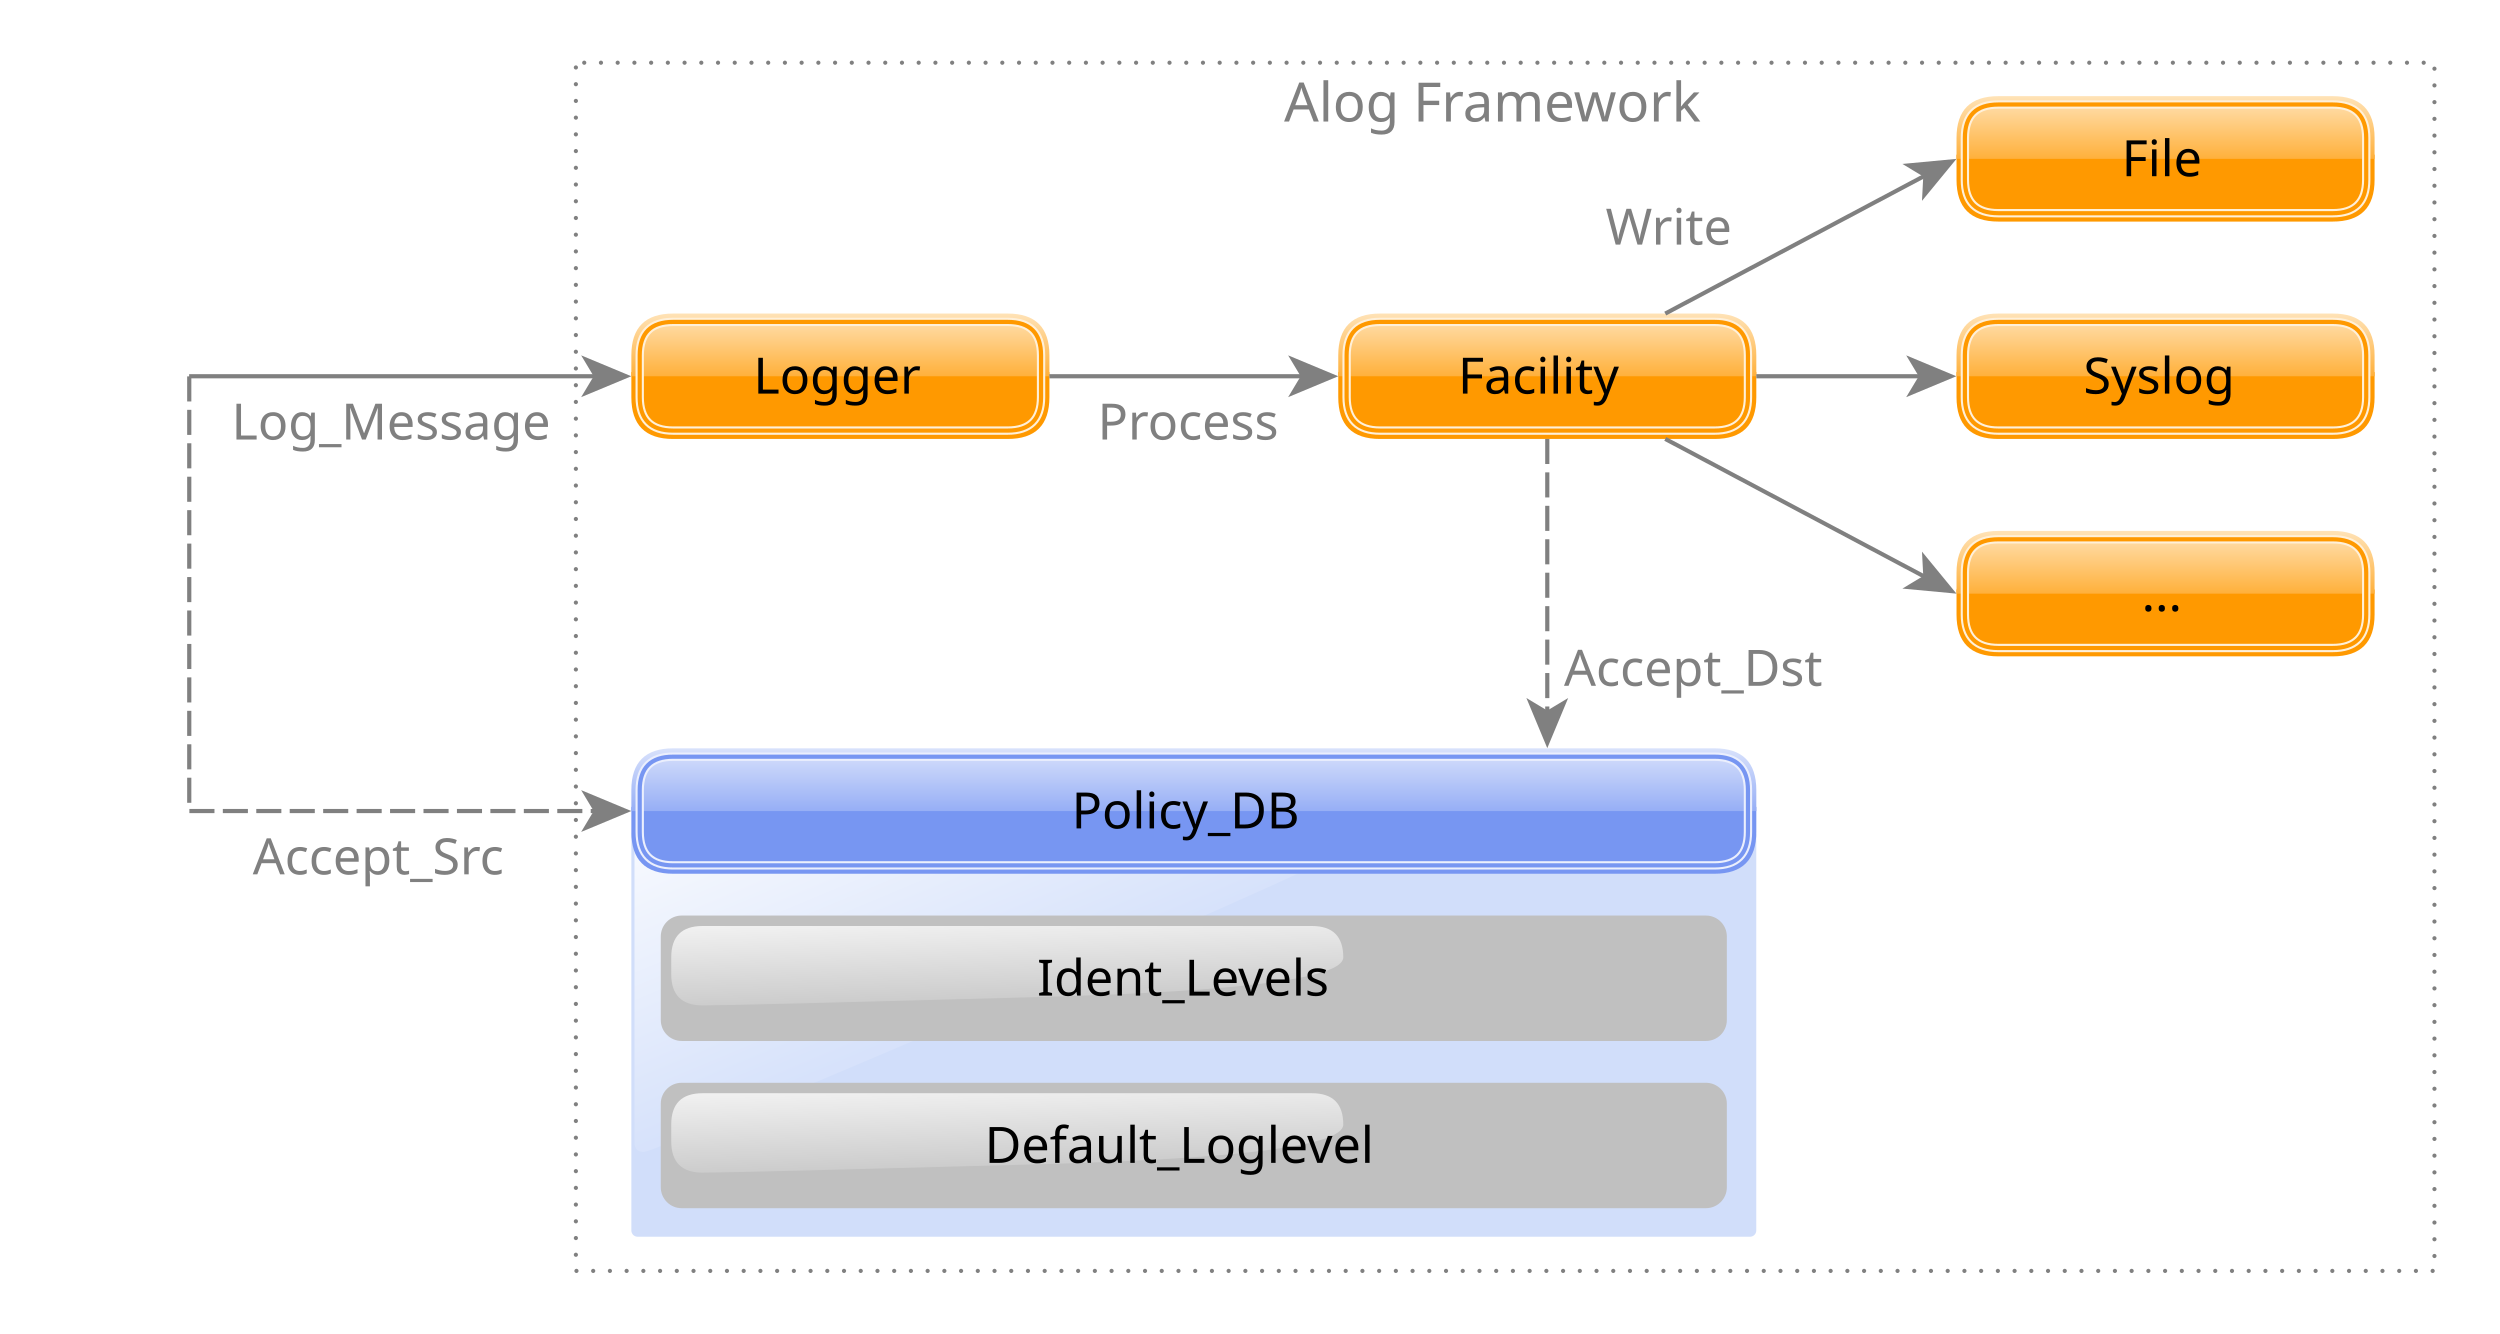
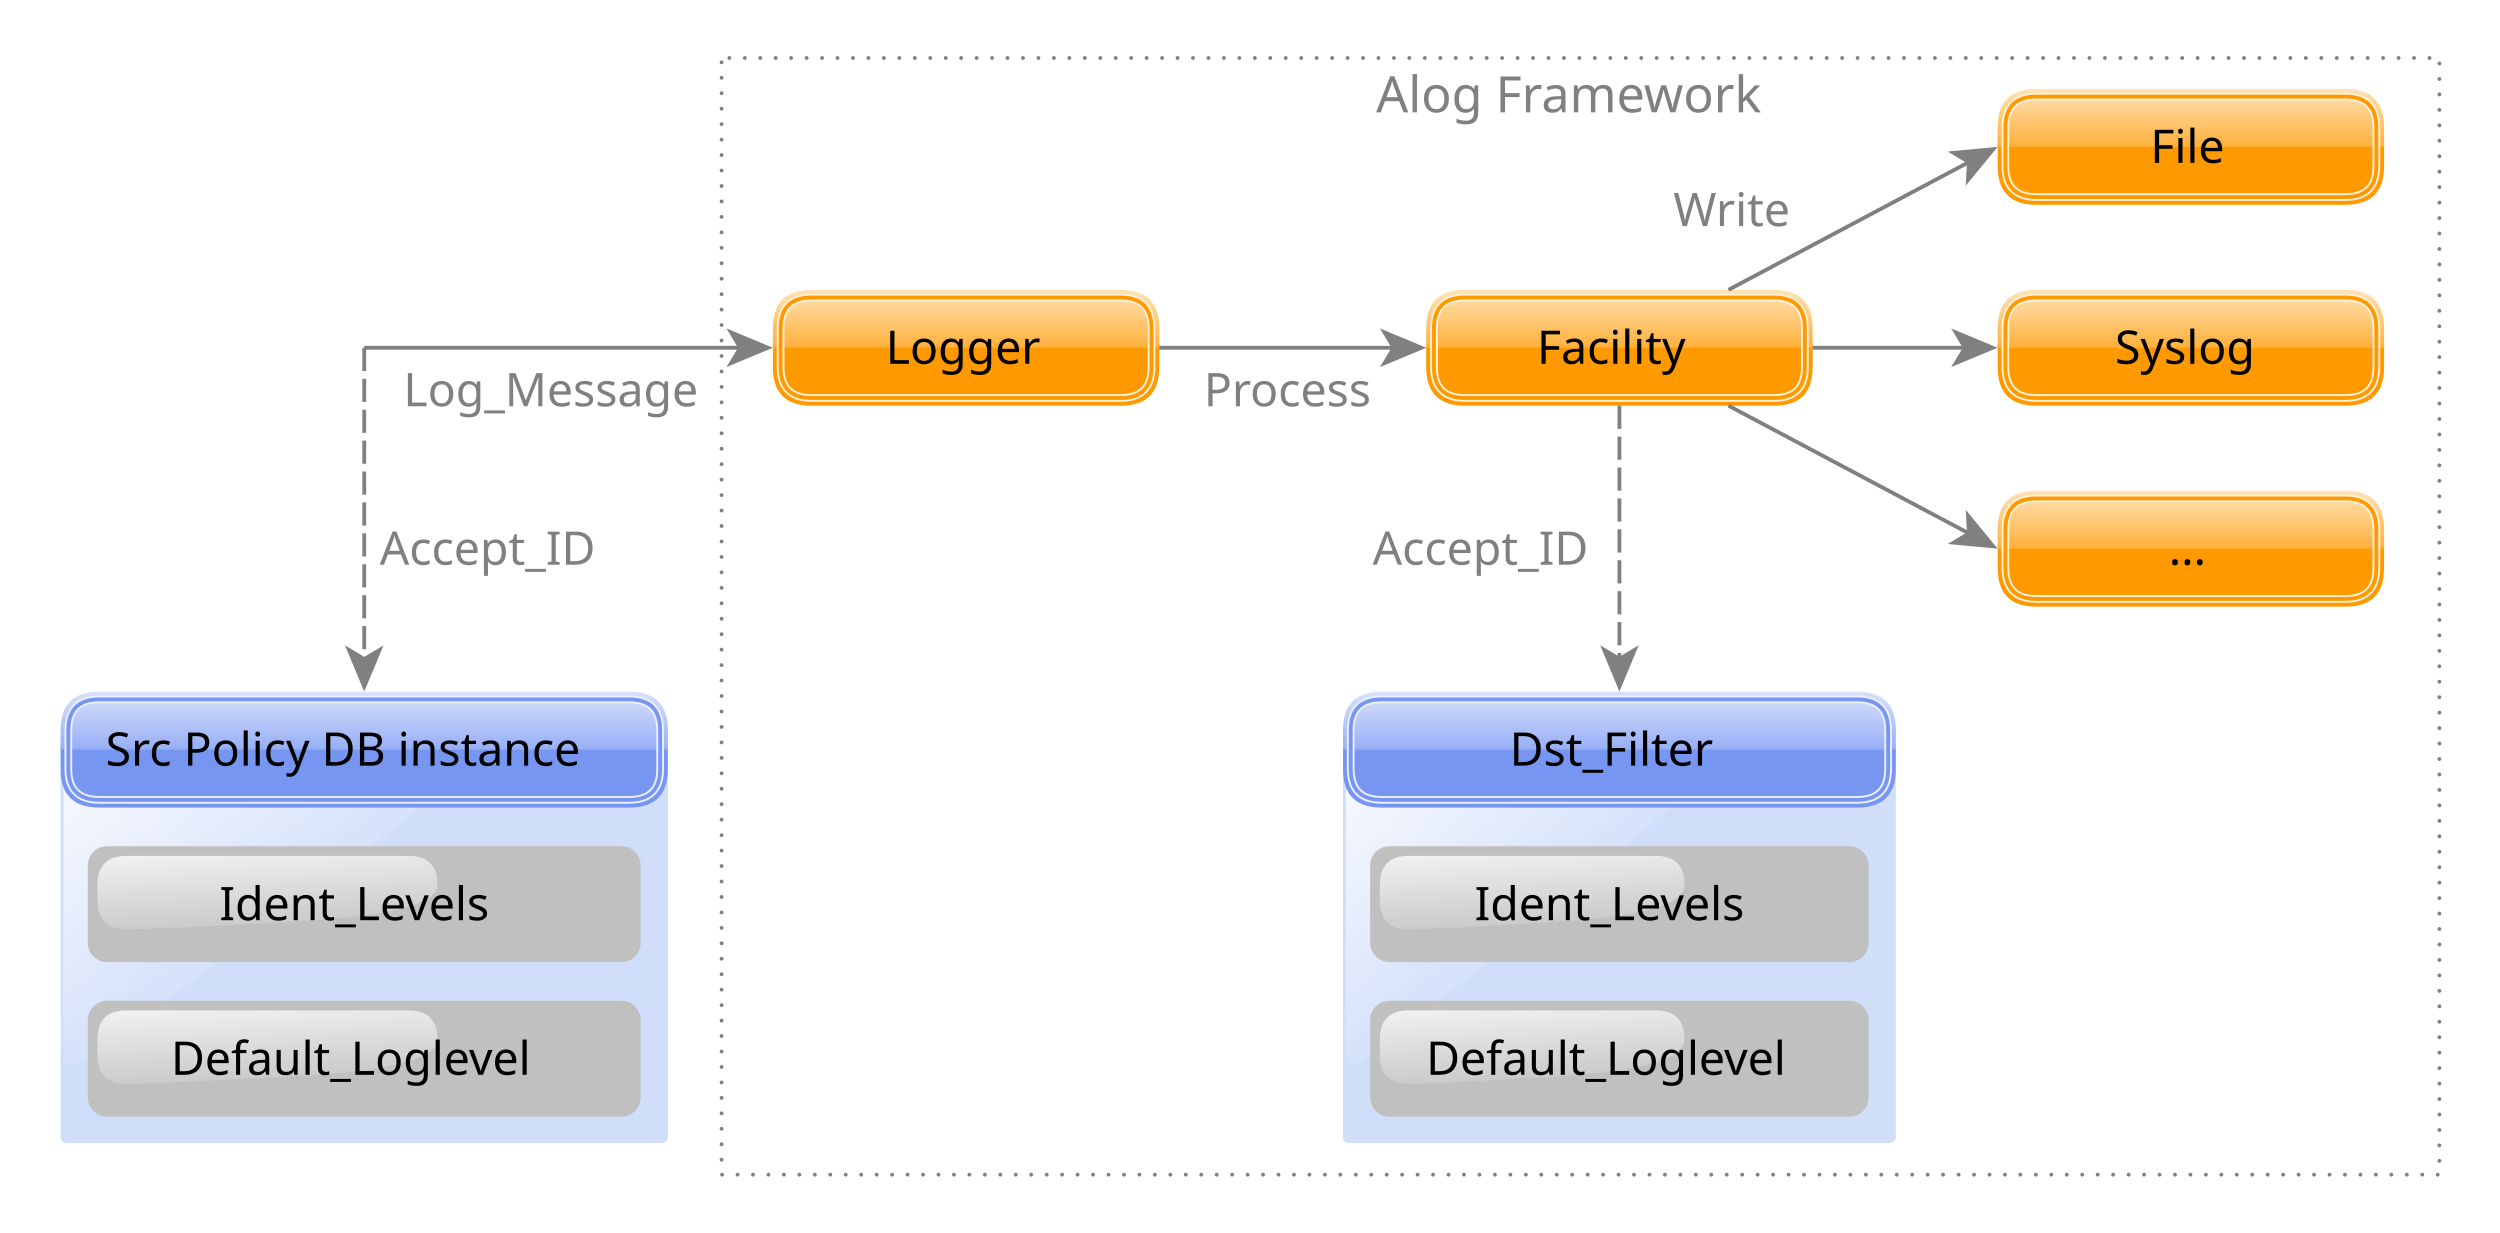
- <svg xmlns="http://www.w3.org/2000/svg" font-size="12px" text-rendering="auto" color-rendering="auto" shape-rendering="auto" stroke="black" stroke-linecap="square" viewBox="0 0 598 319" fill="black" font-family="'Dialog'" version="1.1" stroke-miterlimit="10" image-rendering="auto" color-interpolation="auto">
-   <defs>
-     <linearGradient id="linearGradient1" y2="307.02" gradientUnits="userSpaceOnUse" y1="241.19" x2="285.53" x1="258.02">
-       <stop stop-opacity=".863" stop-color="#fff" offset="0" />
-       <stop stop-opacity=".126" stop-color="#fff" offset="1" />
-     </linearGradient>
-     <linearGradient id="linearGradient2" y2="285.91" gradientUnits="userSpaceOnUse" y1="262" x2="265.65" x1="265.06">
-       <stop stop-opacity=".863" stop-color="#fff" offset="0" />
-       <stop stop-opacity=".126" stop-color="#fff" offset="1" />
-     </linearGradient>
-     <linearGradient id="linearGradient3" y2="238" gradientUnits="userSpaceOnUse" y1="221" x2="258.02" x1="258.02">
-       <stop stop-color="#dde5fc" offset="0" />
-       <stop stop-color="#92abf5" offset="1" />
-     </linearGradient>
-     <linearGradient id="linearGradient4" y2="325.91" gradientUnits="userSpaceOnUse" y1="302" x2="265.65" x1="265.06">
-       <stop stop-opacity=".863" stop-color="#fff" offset="0" />
-       <stop stop-opacity=".126" stop-color="#fff" offset="1" />
-     </linearGradient>
-     <linearGradient id="linearGradient5" y2="134" gradientUnits="userSpaceOnUse" y1="117" x2="258.02" x1="258.02">
-       <stop stop-color="#ffe6bf" offset="0" />
-       <stop stop-color="#ffad33" offset="1" />
-     </linearGradient>
-     <linearGradient id="linearGradient6" y2="134" gradientUnits="userSpaceOnUse" y1="117" x2="427.11" x1="427.11">
-       <stop stop-color="#ffe6bf" offset="0" />
-       <stop stop-color="#ffad33" offset="1" />
-     </linearGradient>
-     <linearGradient id="linearGradient7" y2="82" gradientUnits="userSpaceOnUse" y1="65" x2="575" x1="575">
-       <stop stop-color="#ffe6bf" offset="0" />
-       <stop stop-color="#ffad33" offset="1" />
-     </linearGradient>
-     <linearGradient id="linearGradient8" y2="134" gradientUnits="userSpaceOnUse" y1="117" x2="575" x1="575">
-       <stop stop-color="#ffe6bf" offset="0" />
-       <stop stop-color="#ffad33" offset="1" />
-     </linearGradient>
-     <linearGradient id="linearGradient9" y2="186" gradientUnits="userSpaceOnUse" y1="169" x2="575" x1="575">
-       <stop stop-color="#ffe6bf" offset="0" />
-       <stop stop-color="#ffad33" offset="1" />
-     </linearGradient>
-     <clipPath id="clipPath2" clipPathUnits="userSpaceOnUse">
-       <path d="m107 43h598v319h-598v-319z" />
-     </clipPath>
-   </defs>
-   <g text-rendering="geometricPrecision" shape-rendering="geometricPrecision">
-     <g font-size="13px" transform="translate(-107 -43)" stroke="gray" stroke-linecap="butt" stroke-miterlimit="1.45" font-family="sans-serif" fill="gray">
-       <text clip-path="url(#clipPath2)" xml:space="preserve" stroke="none" y="72.067" x="414.154">Alog Framework</text>
+ <svg xmlns="http://www.w3.org/2000/svg" fill-opacity="1" color-rendering="auto" color-interpolation="auto" text-rendering="auto" stroke="black" stroke-linecap="square" width="647" stroke-miterlimit="10" shape-rendering="auto" stroke-opacity="1" fill="black" stroke-dasharray="none" font-weight="normal" stroke-width="1" height="319" font-family="'Dialog'" font-style="normal" stroke-linejoin="miter" font-size="12px" stroke-dashoffset="0" image-rendering="auto">
+   <defs id="genericDefs" />
+   <g>
+     <defs id="defs1">
+       <linearGradient x1="405.564" gradientUnits="userSpaceOnUse" x2="443.593" y1="241.193" y2="287.364" id="linearGradient1" spreadMethod="pad">
+         <stop stop-opacity="0.863" stop-color="rgb(255,255,255)" offset="0%" />
+         <stop stop-opacity="0.126" stop-color="rgb(255,255,255)" offset="100%" />
+       </linearGradient>
+       <linearGradient x1="412.606" gradientUnits="userSpaceOnUse" x2="414.014" y1="262" y2="285.597" id="linearGradient2" spreadMethod="pad">
+         <stop stop-opacity="0.863" stop-color="rgb(255,255,255)" offset="0%" />
+         <stop stop-opacity="0.126" stop-color="rgb(255,255,255)" offset="100%" />
+       </linearGradient>
+       <linearGradient x1="405.564" gradientUnits="userSpaceOnUse" x2="405.564" y1="221" y2="238" id="linearGradient3" spreadMethod="pad">
+         <stop stop-opacity="1" stop-color="rgb(221,229,252)" offset="0%" />
+         <stop stop-opacity="1" stop-color="rgb(146,171,245)" offset="100%" />
+       </linearGradient>
+       <linearGradient x1="412.606" gradientUnits="userSpaceOnUse" x2="414.014" y1="302" y2="325.597" id="linearGradient4" spreadMethod="pad">
+         <stop stop-opacity="0.863" stop-color="rgb(255,255,255)" offset="0%" />
+         <stop stop-opacity="0.126" stop-color="rgb(255,255,255)" offset="100%" />
+       </linearGradient>
+       <linearGradient x1="258.022" gradientUnits="userSpaceOnUse" x2="258.022" y1="117" y2="134" id="linearGradient5" spreadMethod="pad">
+         <stop stop-opacity="1" stop-color="rgb(255,230,191)" offset="0%" />
+         <stop stop-opacity="1" stop-color="rgb(255,173,51)" offset="100%" />
+       </linearGradient>
+       <linearGradient x1="427.106" gradientUnits="userSpaceOnUse" x2="427.106" y1="117" y2="134" id="linearGradient6" spreadMethod="pad">
+         <stop stop-opacity="1" stop-color="rgb(255,230,191)" offset="0%" />
+         <stop stop-opacity="1" stop-color="rgb(255,173,51)" offset="100%" />
+       </linearGradient>
+       <linearGradient x1="575" gradientUnits="userSpaceOnUse" x2="575" y1="65" y2="82" id="linearGradient7" spreadMethod="pad">
+         <stop stop-opacity="1" stop-color="rgb(255,230,191)" offset="0%" />
+         <stop stop-opacity="1" stop-color="rgb(255,173,51)" offset="100%" />
+       </linearGradient>
+       <linearGradient x1="575" gradientUnits="userSpaceOnUse" x2="575" y1="117" y2="134" id="linearGradient8" spreadMethod="pad">
+         <stop stop-opacity="1" stop-color="rgb(255,230,191)" offset="0%" />
+         <stop stop-opacity="1" stop-color="rgb(255,173,51)" offset="100%" />
+       </linearGradient>
+       <linearGradient x1="575" gradientUnits="userSpaceOnUse" x2="575" y1="169" y2="186" id="linearGradient9" spreadMethod="pad">
+         <stop stop-opacity="1" stop-color="rgb(255,230,191)" offset="0%" />
+         <stop stop-opacity="1" stop-color="rgb(255,173,51)" offset="100%" />
+       </linearGradient>
+       <linearGradient x1="73.683" gradientUnits="userSpaceOnUse" x2="110.696" y1="241.193" y2="291.003" id="linearGradient10" spreadMethod="pad">
+         <stop stop-opacity="0.863" stop-color="rgb(255,255,255)" offset="0%" />
+         <stop stop-opacity="0.126" stop-color="rgb(255,255,255)" offset="100%" />
+       </linearGradient>
+       <linearGradient x1="80.725" gradientUnits="userSpaceOnUse" x2="81.947" y1="262" y2="285.685" id="linearGradient11" spreadMethod="pad">
+         <stop stop-opacity="0.863" stop-color="rgb(255,255,255)" offset="0%" />
+         <stop stop-opacity="0.126" stop-color="rgb(255,255,255)" offset="100%" />
+       </linearGradient>
+       <linearGradient x1="73.683" gradientUnits="userSpaceOnUse" x2="73.683" y1="221" y2="238" id="linearGradient12" spreadMethod="pad">
+         <stop stop-opacity="1" stop-color="rgb(221,229,252)" offset="0%" />
+         <stop stop-opacity="1" stop-color="rgb(146,171,245)" offset="100%" />
+       </linearGradient>
+       <linearGradient x1="80.725" gradientUnits="userSpaceOnUse" x2="81.947" y1="302" y2="325.685" id="linearGradient13" spreadMethod="pad">
+         <stop stop-opacity="0.863" stop-color="rgb(255,255,255)" offset="0%" />
+         <stop stop-opacity="0.126" stop-color="rgb(255,255,255)" offset="100%" />
+       </linearGradient>
+       <clipPath clipPathUnits="userSpaceOnUse" id="clipPath1">
+         <path d="M0 0 L647 0 L647 319 L0 319 L0 0 Z" />
+       </clipPath>
+       <clipPath clipPathUnits="userSpaceOnUse" id="clipPath2">
+         <path d="M58 43 L705 43 L705 362 L58 362 L58 43 Z" />
+       </clipPath>
+     </defs>
+     <g stroke-linecap="butt" font-size="13px" transform="matrix(1,0,0,1,-58,-43)" fill="gray" text-rendering="geometricPrecision" font-family="sans-serif" shape-rendering="geometricPrecision" stroke="gray" stroke-miterlimit="1.45">
+       <text x="414.154" xml:space="preserve" y="72.067" clip-path="url(#clipPath2)" stroke="none">Alog Framework</text>
    </g>
-     <g stroke-dashoffset="2" transform="translate(-107 -43)" stroke="gray" stroke-linecap="round" stroke-dasharray="0,4" stroke-miterlimit="1.45" fill="gray">
-       <rect clip-path="url(#clipPath2)" height="289" width="444.57" y="58" x="244.75" fill="none" />
+     <g stroke-linecap="round" transform="matrix(1,0,0,1,-58,-43)" stroke-dashoffset="2" fill="gray" text-rendering="geometricPrecision" shape-rendering="geometricPrecision" stroke-dasharray="0,4" stroke="gray" stroke-miterlimit="1.45">
+       <rect fill="none" x="244.748" width="444.566" height="289" y="58" clip-path="url(#clipPath2)" />
    </g>
-     <g transform="translate(-107 -43)" stroke="none" fill="#d1defa">
-       <rect clip-path="url(#clipPath2)" rx="1.5" ry="1.5" height="97.639" width="269.08" y="241.19" x="258.02" />
-       <path clip-path="url(#clipPath2)" d="m258.77 244.19q0-2.25 2.25-2.25h168.91q2.25 0 2.25 2.25t-84.46 38.31q-84.45 36.05-86.7 36.05t-2.25-2.25z" fill="url(#linearGradient1)" />
+     <g fill="rgb(209,222,250)" text-rendering="geometricPrecision" shape-rendering="geometricPrecision" transform="matrix(1,0,0,1,-58,-43)" stroke="rgb(209,222,250)">
+       <rect x="405.564" y="241.193" clip-path="url(#clipPath2)" width="143.084" rx="1.5" ry="1.5" height="97.639" stroke="none" />
+       <path fill="url(#linearGradient1)" d="M406.314 244.193 Q406.314 241.943 408.564 241.943 L495.568 241.943 Q497.818 241.943 497.818 244.193 Q497.818 246.443 454.316 282.498 Q410.814 318.554 408.564 318.554 Q406.314 318.554 406.314 316.304 Z" clip-path="url(#clipPath2)" stroke="none" />
    </g>
-     <g transform="translate(-107 -43)" stroke="none" fill="silver">
-       <rect clip-path="url(#clipPath2)" rx="5" ry="5" height="30" width="255" y="262" x="265.06" />
-       <path clip-path="url(#clipPath2)" d="m267.56 272q0-7.5 7.5-7.5h145.75q7.5 0 7.5 7.5t-72.87 9.5q-72.88 2-80.38 2t-7.5-7.5z" fill="url(#linearGradient2)" />
+     <g fill="silver" text-rendering="geometricPrecision" shape-rendering="geometricPrecision" transform="matrix(1,0,0,1,-58,-43)" stroke="silver">
+       <rect x="412.606" y="262" clip-path="url(#clipPath2)" width="129" rx="5" ry="5" height="30" stroke="none" />
+       <path fill="url(#linearGradient2)" d="M415.106 272 Q415.106 264.5 422.606 264.5 L486.456 264.5 Q493.956 264.5 493.956 272 Q493.956 279.5 462.031 281.5 Q430.106 283.5 422.606 283.5 Q415.106 283.5 415.106 276 Z" clip-path="url(#clipPath2)" stroke="none" />
    </g>
-     <g transform="translate(-107 -43)" stroke-linecap="butt" stroke-miterlimit="1.45" font-family="sans-serif">
-       <text clip-path="url(#clipPath2)" xml:space="preserve" stroke="none" y="281.154" x="355.07">Ident_Levels</text>
+     <g text-rendering="geometricPrecision" stroke-miterlimit="1.45" shape-rendering="geometricPrecision" font-family="sans-serif" transform="matrix(1,0,0,1,-58,-43)" stroke-linecap="butt">
+       <text x="439.612" xml:space="preserve" y="281.154" clip-path="url(#clipPath2)" stroke="none">Ident_Levels</text>
    </g>
-     <g transform="translate(-107 -43)" stroke="#7796f2" fill="#7796f2">
-       <path stroke="none" d="m258.02 236h269.09v6q0 10-10 10h-249.09q-10 0-10-10z" clip-path="url(#clipPath2)" />
-       <path stroke="none" clip-path="url(#clipPath2)" d="m258.02 232q0-10 10-10h249.09q10 0 10 10v5h-269.09z" fill="url(#linearGradient3)" />
-       <path d="m260.02 232q0-8 8-8h249.09q8 0 8 8v10q0 8-8 8h-249.09q-8 0-8-8z" clip-path="url(#clipPath2)" stroke="#ebeffd" stroke-width="2" fill="none" />
-       <path clip-path="url(#clipPath2)" d="m260.02 232q0-8 8-8h249.09q8 0 8 8v10q0 8-8 8h-249.09q-8 0-8-8z" fill="none" />
+     <g fill="rgb(119,150,242)" text-rendering="geometricPrecision" shape-rendering="geometricPrecision" transform="matrix(1,0,0,1,-58,-43)" stroke="rgb(119,150,242)">
+       <path d="M405.564 236 L548.648 236 L548.648 242 Q548.648 252 538.648 252 L415.564 252 Q405.564 252 405.564 242 Z" stroke="none" clip-path="url(#clipPath2)" />
+       <path fill="url(#linearGradient3)" d="M405.564 232 Q405.564 222 415.564 222 L538.648 222 Q548.648 222 548.648 232 L548.648 237 L405.564 237 Z" clip-path="url(#clipPath2)" stroke="none" />
+       <path fill="none" d="M407.564 232 Q407.564 224 415.564 224 L538.648 224 Q546.648 224 546.648 232 L546.648 242 Q546.648 250 538.648 250 L415.564 250 Q407.564 250 407.564 242 Z" stroke-width="2" clip-path="url(#clipPath2)" stroke="rgb(235,239,253)" />
+       <path fill="none" d="M407.564 232 Q407.564 224 415.564 224 L538.648 224 Q546.648 224 546.648 232 L546.648 242 Q546.648 250 538.648 250 L415.564 250 Q407.564 250 407.564 242 Z" clip-path="url(#clipPath2)" />
    </g>
-     <g transform="translate(-107 -43)" stroke-linecap="butt" stroke-miterlimit="1.45" font-family="sans-serif">
-       <text clip-path="url(#clipPath2)" xml:space="preserve" stroke="none" y="241.154" x="363.355">Policy_DB</text>
+     <g text-rendering="geometricPrecision" stroke-miterlimit="1.45" shape-rendering="geometricPrecision" font-family="sans-serif" transform="matrix(1,0,0,1,-58,-43)" stroke-linecap="butt">
+       <text x="448.711" xml:space="preserve" y="241.154" clip-path="url(#clipPath2)" stroke="none">Dst_Filter</text>
    </g>
-     <g transform="translate(-107 -43)" stroke="none" fill="silver">
-       <rect clip-path="url(#clipPath2)" rx="5" ry="5" height="30" width="255" y="302" x="265.06" />
-       <path clip-path="url(#clipPath2)" d="m267.56 312q0-7.5 7.5-7.5h145.75q7.5 0 7.5 7.5t-72.87 9.5q-72.88 2-80.38 2t-7.5-7.5z" fill="url(#linearGradient4)" />
+     <g fill="silver" text-rendering="geometricPrecision" shape-rendering="geometricPrecision" transform="matrix(1,0,0,1,-58,-43)" stroke="silver">
+       <rect x="412.606" y="302" clip-path="url(#clipPath2)" width="129" rx="5" ry="5" height="30" stroke="none" />
+       <path fill="url(#linearGradient4)" d="M415.106 312 Q415.106 304.5 422.606 304.5 L486.456 304.5 Q493.956 304.5 493.956 312 Q493.956 319.5 462.031 321.5 Q430.106 323.5 422.606 323.5 Q415.106 323.5 415.106 316 Z" clip-path="url(#clipPath2)" stroke="none" />
    </g>
-     <g transform="translate(-107 -43)" stroke-linecap="butt" stroke-miterlimit="1.45" font-family="sans-serif">
-       <text clip-path="url(#clipPath2)" xml:space="preserve" stroke="none" y="321.154" x="342.551">Default_Loglevel</text>
+     <g text-rendering="geometricPrecision" stroke-miterlimit="1.45" shape-rendering="geometricPrecision" font-family="sans-serif" transform="matrix(1,0,0,1,-58,-43)" stroke-linecap="butt">
+       <text x="427.093" xml:space="preserve" y="321.154" clip-path="url(#clipPath2)" stroke="none">Default_Loglevel</text>
    </g>
-     <g transform="translate(-107 -43)" stroke="#f90" fill="#f90">
-       <path stroke="none" d="m258.02 132h100v6q0 10-10 10h-80q-10 0-10-10z" clip-path="url(#clipPath2)" />
-       <path stroke="none" clip-path="url(#clipPath2)" d="m258.02 128q0-10 10-10h80q10 0 10 10v5h-100z" fill="url(#linearGradient5)" />
-       <path d="m260.02 128q0-8 8-8h80q8 0 8 8v10q0 8-8 8h-80q-8 0-8-8z" clip-path="url(#clipPath2)" stroke="#fff0d9" stroke-width="2" fill="none" />
-       <path clip-path="url(#clipPath2)" d="m260.02 128q0-8 8-8h80q8 0 8 8v10q0 8-8 8h-80q-8 0-8-8z" fill="none" />
+     <g fill="rgb(255,153,0)" text-rendering="geometricPrecision" shape-rendering="geometricPrecision" transform="matrix(1,0,0,1,-58,-43)" stroke="rgb(255,153,0)">
+       <path d="M258.022 132 L358.022 132 L358.022 138 Q358.022 148 348.022 148 L268.022 148 Q258.022 148 258.022 138 Z" stroke="none" clip-path="url(#clipPath2)" />
+       <path fill="url(#linearGradient5)" d="M258.022 128 Q258.022 118 268.022 118 L348.022 118 Q358.022 118 358.022 128 L358.022 133 L258.022 133 Z" clip-path="url(#clipPath2)" stroke="none" />
+       <path fill="none" d="M260.022 128 Q260.022 120 268.022 120 L348.022 120 Q356.022 120 356.022 128 L356.022 138 Q356.022 146 348.022 146 L268.022 146 Q260.022 146 260.022 138 Z" stroke-width="2" clip-path="url(#clipPath2)" stroke="rgb(255,240,217)" />
+       <path fill="none" d="M260.022 128 Q260.022 120 268.022 120 L348.022 120 Q356.022 120 356.022 128 L356.022 138 Q356.022 146 348.022 146 L268.022 146 Q260.022 146 260.022 138 Z" clip-path="url(#clipPath2)" />
    </g>
-     <g transform="translate(-107 -43)" stroke-linecap="butt" stroke-miterlimit="1.45" font-family="sans-serif">
-       <text clip-path="url(#clipPath2)" xml:space="preserve" stroke="none" y="137.154" x="287.233">Logger</text>
+     <g text-rendering="geometricPrecision" stroke-miterlimit="1.45" shape-rendering="geometricPrecision" font-family="sans-serif" transform="matrix(1,0,0,1,-58,-43)" stroke-linecap="butt">
+       <text x="287.233" xml:space="preserve" y="137.154" clip-path="url(#clipPath2)" stroke="none">Logger</text>
    </g>
-     <g transform="translate(-107 -43)" stroke="#f90" fill="#f90">
-       <path stroke="none" d="m427.11 132h100v6q0 10-10 10h-80q-10 0-10-10z" clip-path="url(#clipPath2)" />
-       <path stroke="none" clip-path="url(#clipPath2)" d="m427.11 128q0-10 10-10h80q10 0 10 10v5h-100z" fill="url(#linearGradient6)" />
-       <path d="m429.11 128q0-8 8-8h80q8 0 8 8v10q0 8-8 8h-80q-8 0-8-8z" clip-path="url(#clipPath2)" stroke="#fff0d9" stroke-width="2" fill="none" />
-       <path clip-path="url(#clipPath2)" d="m429.11 128q0-8 8-8h80q8 0 8 8v10q0 8-8 8h-80q-8 0-8-8z" fill="none" />
+     <g fill="rgb(255,153,0)" text-rendering="geometricPrecision" shape-rendering="geometricPrecision" transform="matrix(1,0,0,1,-58,-43)" stroke="rgb(255,153,0)">
+       <path d="M427.106 132 L527.106 132 L527.106 138 Q527.106 148 517.106 148 L437.106 148 Q427.106 148 427.106 138 Z" stroke="none" clip-path="url(#clipPath2)" />
+       <path fill="url(#linearGradient6)" d="M427.106 128 Q427.106 118 437.106 118 L517.106 118 Q527.106 118 527.106 128 L527.106 133 L427.106 133 Z" clip-path="url(#clipPath2)" stroke="none" />
+       <path fill="none" d="M429.106 128 Q429.106 120 437.106 120 L517.106 120 Q525.106 120 525.106 128 L525.106 138 Q525.106 146 517.106 146 L437.106 146 Q429.106 146 429.106 138 Z" stroke-width="2" clip-path="url(#clipPath2)" stroke="rgb(255,240,217)" />
+       <path fill="none" d="M429.106 128 Q429.106 120 437.106 120 L517.106 120 Q525.106 120 525.106 128 L525.106 138 Q525.106 146 517.106 146 L437.106 146 Q429.106 146 429.106 138 Z" clip-path="url(#clipPath2)" />
    </g>
-     <g transform="translate(-107 -43)" stroke-linecap="butt" stroke-miterlimit="1.45" font-family="sans-serif">
-       <text clip-path="url(#clipPath2)" xml:space="preserve" stroke="none" y="137.154" x="455.775">Facility</text>
+     <g text-rendering="geometricPrecision" stroke-miterlimit="1.45" shape-rendering="geometricPrecision" font-family="sans-serif" transform="matrix(1,0,0,1,-58,-43)" stroke-linecap="butt">
+       <text x="455.775" xml:space="preserve" y="137.154" clip-path="url(#clipPath2)" stroke="none">Facility</text>
    </g>
-     <g transform="translate(-107 -43)" stroke="#f90" fill="#f90">
-       <path stroke="none" d="m575 80h100v6q0 10-10 10h-80q-10 0-10-10z" clip-path="url(#clipPath2)" />
-       <path stroke="none" clip-path="url(#clipPath2)" d="m575 76q0-10 10-10h80q10 0 10 10v5h-100z" fill="url(#linearGradient7)" />
-       <path d="m577 76q0-8 8-8h80q8 0 8 8v10q0 8-8 8h-80q-8 0-8-8z" clip-path="url(#clipPath2)" stroke="#fff0d9" stroke-width="2" fill="none" />
-       <path clip-path="url(#clipPath2)" d="m577 76q0-8 8-8h80q8 0 8 8v10q0 8-8 8h-80q-8 0-8-8z" fill="none" />
+     <g fill="rgb(255,153,0)" text-rendering="geometricPrecision" shape-rendering="geometricPrecision" transform="matrix(1,0,0,1,-58,-43)" stroke="rgb(255,153,0)">
+       <path d="M575 80 L675 80 L675 86 Q675 96 665 96 L585 96 Q575 96 575 86 Z" stroke="none" clip-path="url(#clipPath2)" />
+       <path fill="url(#linearGradient7)" d="M575 76 Q575 66 585 66 L665 66 Q675 66 675 76 L675 81 L575 81 Z" clip-path="url(#clipPath2)" stroke="none" />
+       <path fill="none" d="M577 76 Q577 68 585 68 L665 68 Q673 68 673 76 L673 86 Q673 94 665 94 L585 94 Q577 94 577 86 Z" stroke-width="2" clip-path="url(#clipPath2)" stroke="rgb(255,240,217)" />
+       <path fill="none" d="M577 76 Q577 68 585 68 L665 68 Q673 68 673 76 L673 86 Q673 94 665 94 L585 94 Q577 94 577 86 Z" clip-path="url(#clipPath2)" />
    </g>
-     <g transform="translate(-107 -43)" stroke-linecap="butt" stroke-miterlimit="1.45" font-family="sans-serif">
-       <text clip-path="url(#clipPath2)" xml:space="preserve" stroke="none" y="85.154" x="614.523">File</text>
+     <g text-rendering="geometricPrecision" stroke-miterlimit="1.45" shape-rendering="geometricPrecision" font-family="sans-serif" transform="matrix(1,0,0,1,-58,-43)" stroke-linecap="butt">
+       <text x="614.523" xml:space="preserve" y="85.154" clip-path="url(#clipPath2)" stroke="none">File</text>
    </g>
-     <g transform="translate(-107 -43)" stroke="#f90" fill="#f90">
-       <path stroke="none" d="m575 132h100v6q0 10-10 10h-80q-10 0-10-10z" clip-path="url(#clipPath2)" />
-       <path stroke="none" clip-path="url(#clipPath2)" d="m575 128q0-10 10-10h80q10 0 10 10v5h-100z" fill="url(#linearGradient8)" />
-       <path d="m577 128q0-8 8-8h80q8 0 8 8v10q0 8-8 8h-80q-8 0-8-8z" clip-path="url(#clipPath2)" stroke="#fff0d9" stroke-width="2" fill="none" />
-       <path clip-path="url(#clipPath2)" d="m577 128q0-8 8-8h80q8 0 8 8v10q0 8-8 8h-80q-8 0-8-8z" fill="none" />
+     <g fill="rgb(255,153,0)" text-rendering="geometricPrecision" shape-rendering="geometricPrecision" transform="matrix(1,0,0,1,-58,-43)" stroke="rgb(255,153,0)">
+       <path d="M575 132 L675 132 L675 138 Q675 148 665 148 L585 148 Q575 148 575 138 Z" stroke="none" clip-path="url(#clipPath2)" />
+       <path fill="url(#linearGradient8)" d="M575 128 Q575 118 585 118 L665 118 Q675 118 675 128 L675 133 L575 133 Z" clip-path="url(#clipPath2)" stroke="none" />
+       <path fill="none" d="M577 128 Q577 120 585 120 L665 120 Q673 120 673 128 L673 138 Q673 146 665 146 L585 146 Q577 146 577 138 Z" stroke-width="2" clip-path="url(#clipPath2)" stroke="rgb(255,240,217)" />
+       <path fill="none" d="M577 128 Q577 120 585 120 L665 120 Q673 120 673 128 L673 138 Q673 146 665 146 L585 146 Q577 146 577 138 Z" clip-path="url(#clipPath2)" />
    </g>
-     <g transform="translate(-107 -43)" stroke-linecap="butt" stroke-miterlimit="1.45" font-family="sans-serif">
-       <text clip-path="url(#clipPath2)" xml:space="preserve" stroke="none" y="137.154" x="605.368">Syslog</text>
+     <g text-rendering="geometricPrecision" stroke-miterlimit="1.45" shape-rendering="geometricPrecision" font-family="sans-serif" transform="matrix(1,0,0,1,-58,-43)" stroke-linecap="butt">
+       <text x="605.368" xml:space="preserve" y="137.154" clip-path="url(#clipPath2)" stroke="none">Syslog</text>
    </g>
-     <g transform="translate(-107 -43)" stroke="#f90" fill="#f90">
-       <path stroke="none" d="m575 184h100v6q0 10-10 10h-80q-10 0-10-10z" clip-path="url(#clipPath2)" />
-       <path stroke="none" clip-path="url(#clipPath2)" d="m575 180q0-10 10-10h80q10 0 10 10v5h-100z" fill="url(#linearGradient9)" />
-       <path d="m577 180q0-8 8-8h80q8 0 8 8v10q0 8-8 8h-80q-8 0-8-8z" clip-path="url(#clipPath2)" stroke="#fff0d9" stroke-width="2" fill="none" />
-       <path clip-path="url(#clipPath2)" d="m577 180q0-8 8-8h80q8 0 8 8v10q0 8-8 8h-80q-8 0-8-8z" fill="none" />
+     <g fill="rgb(255,153,0)" text-rendering="geometricPrecision" shape-rendering="geometricPrecision" transform="matrix(1,0,0,1,-58,-43)" stroke="rgb(255,153,0)">
+       <path d="M575 184 L675 184 L675 190 Q675 200 665 200 L585 200 Q575 200 575 190 Z" stroke="none" clip-path="url(#clipPath2)" />
+       <path fill="url(#linearGradient9)" d="M575 180 Q575 170 585 170 L665 170 Q675 170 675 180 L675 185 L575 185 Z" clip-path="url(#clipPath2)" stroke="none" />
+       <path fill="none" d="M577 180 Q577 172 585 172 L665 172 Q673 172 673 180 L673 190 Q673 198 665 198 L585 198 Q577 198 577 190 Z" stroke-width="2" clip-path="url(#clipPath2)" stroke="rgb(255,240,217)" />
+       <path fill="none" d="M577 180 Q577 172 585 172 L665 172 Q673 172 673 180 L673 190 Q673 198 665 198 L585 198 Q577 198 577 190 Z" clip-path="url(#clipPath2)" />
    </g>
-     <g transform="translate(-107 -43)" stroke-linecap="butt" stroke-miterlimit="1.45" font-family="sans-serif">
-       <text clip-path="url(#clipPath2)" xml:space="preserve" stroke="none" y="189.154" x="619.278">...</text>
+     <g text-rendering="geometricPrecision" stroke-miterlimit="1.45" shape-rendering="geometricPrecision" font-family="sans-serif" transform="matrix(1,0,0,1,-58,-43)" stroke-linecap="butt">
+       <text x="619.278" xml:space="preserve" y="189.154" clip-path="url(#clipPath2)" stroke="none">...</text>
    </g>
-     <g transform="translate(-107 -43)" stroke="gray" stroke-linecap="butt" stroke-miterlimit="1.45" fill="gray">
-       <path clip-path="url(#clipPath2)" d="m358.01 133h61.11" fill="none" />
-       <path stroke="none" d="m427.12 133l-12-5 3 5-3 5z" clip-path="url(#clipPath2)" />
-       <text clip-path="url(#clipPath2)" xml:space="preserve" stroke="none" y="148.139" x="369.566" font-family="sans-serif">Process</text>
-       <path clip-path="url(#clipPath2)" stroke-dasharray="6,2" d="m477.11 147.99v65.97" fill="none" />
-       <path stroke="none" stroke-dasharray="6,2" d="m477.11 221.96l5-12-5 3-5-3z" clip-path="url(#clipPath2)" />
-       <text clip-path="url(#clipPath2)" xml:space="preserve" stroke="none" y="207.045" x="481.106" font-family="sans-serif">Accept_Dst</text>
-       <path clip-path="url(#clipPath2)" d="m505.33 118.01l62.6-33.257" fill="none" />
-       <path stroke="none" d="m574.99 81l-12.94 1.214 4.99 3.008-0.3 5.823z" clip-path="url(#clipPath2)" />
-       <text clip-path="url(#clipPath2)" xml:space="preserve" stroke="none" y="101.513" x="491.064" font-family="sans-serif">Write</text>
-       <path clip-path="url(#clipPath2)" d="m527.11 133h39.85" fill="none" />
-       <path stroke="none" d="m574.96 133l-12-5 3 5-3 5z" clip-path="url(#clipPath2)" />
-       <path clip-path="url(#clipPath2)" d="m505.33 147.99l62.6 33.26" fill="none" />
-       <path stroke="none" d="m574.99 185l-8.25-10.05 0.3 5.83-4.99 3.01z" clip-path="url(#clipPath2)" />
-       <path clip-path="url(#clipPath2)" stroke-dasharray="6,2" d="m152.27 133.03v103.97h97.74" fill="none" />
-       <path stroke="none" stroke-dasharray="6,2" d="m258.01 237l-12-5 3 5-3 5z" clip-path="url(#clipPath2)" />
-       <text clip-path="url(#clipPath2)" xml:space="preserve" stroke="none" y="252.139" x="167.453" font-family="sans-serif">Accept_Src</text>
-       <path clip-path="url(#clipPath2)" d="m152.24 133h97.77" fill="none" />
-       <path stroke="none" d="m258.01 133l-12-5 3 5-3 5z" clip-path="url(#clipPath2)" />
-       <text clip-path="url(#clipPath2)" xml:space="preserve" stroke="none" y="148.136" x="162.402" font-family="sans-serif">Log_Message</text>
+     <g fill="rgb(209,222,250)" text-rendering="geometricPrecision" shape-rendering="geometricPrecision" transform="matrix(1,0,0,1,-58,-43)" stroke="rgb(209,222,250)">
+       <rect x="73.683" y="241.193" clip-path="url(#clipPath2)" width="157.167" rx="1.5" ry="1.5" height="97.639" stroke="none" />
+       <path fill="url(#linearGradient10)" d="M74.433 244.193 Q74.433 241.943 76.683 241.943 L172.842 241.943 Q175.092 241.943 175.092 244.193 Q175.092 246.443 127.012 282.498 Q78.933 318.554 76.683 318.554 Q74.433 318.554 74.433 316.304 Z" clip-path="url(#clipPath2)" stroke="none" />
+     </g>
+     <g fill="silver" text-rendering="geometricPrecision" shape-rendering="geometricPrecision" transform="matrix(1,0,0,1,-58,-43)" stroke="silver">
+       <rect x="80.725" y="262" clip-path="url(#clipPath2)" width="143.084" rx="5" ry="5" height="30" stroke="none" />
+       <path fill="url(#linearGradient11)" d="M83.225 272 Q83.225 264.5 90.725 264.5 L163.729 264.5 Q171.229 264.5 171.229 272 Q171.229 279.5 134.727 281.5 Q98.225 283.5 90.725 283.5 Q83.225 283.5 83.225 276 Z" clip-path="url(#clipPath2)" stroke="none" />
+     </g>
+     <g text-rendering="geometricPrecision" stroke-miterlimit="1.45" shape-rendering="geometricPrecision" font-family="sans-serif" transform="matrix(1,0,0,1,-58,-43)" stroke-linecap="butt">
+       <text x="114.772" xml:space="preserve" y="281.154" clip-path="url(#clipPath2)" stroke="none">Ident_Levels</text>
+     </g>
+     <g fill="rgb(119,150,242)" text-rendering="geometricPrecision" shape-rendering="geometricPrecision" transform="matrix(1,0,0,1,-58,-43)" stroke="rgb(119,150,242)">
+       <path d="M73.683 236 L230.85 236 L230.85 242 Q230.85 252 220.85 252 L83.683 252 Q73.683 252 73.683 242 Z" stroke="none" clip-path="url(#clipPath2)" />
+       <path fill="url(#linearGradient12)" d="M73.683 232 Q73.683 222 83.683 222 L220.85 222 Q230.85 222 230.85 232 L230.85 237 L73.683 237 Z" clip-path="url(#clipPath2)" stroke="none" />
+       <path fill="none" d="M75.683 232 Q75.683 224 83.683 224 L220.85 224 Q228.85 224 228.85 232 L228.85 242 Q228.85 250 220.85 250 L83.683 250 Q75.683 250 75.683 242 Z" stroke-width="2" clip-path="url(#clipPath2)" stroke="rgb(235,239,253)" />
+       <path fill="none" d="M75.683 232 Q75.683 224 83.683 224 L220.85 224 Q228.85 224 228.85 232 L228.85 242 Q228.85 250 220.85 250 L83.683 250 Q75.683 250 75.683 242 Z" clip-path="url(#clipPath2)" />
+     </g>
+     <g text-rendering="geometricPrecision" stroke-miterlimit="1.45" shape-rendering="geometricPrecision" font-family="sans-serif" transform="matrix(1,0,0,1,-58,-43)" stroke-linecap="butt">
+       <text x="85.344" xml:space="preserve" y="241.154" clip-path="url(#clipPath2)" stroke="none">Src Policy DB instance</text>
+     </g>
+     <g fill="silver" text-rendering="geometricPrecision" shape-rendering="geometricPrecision" transform="matrix(1,0,0,1,-58,-43)" stroke="silver">
+       <rect x="80.725" y="302" clip-path="url(#clipPath2)" width="143.084" rx="5" ry="5" height="30" stroke="none" />
+       <path fill="url(#linearGradient13)" d="M83.225 312 Q83.225 304.5 90.725 304.5 L163.729 304.5 Q171.229 304.5 171.229 312 Q171.229 319.5 134.727 321.5 Q98.225 323.5 90.725 323.5 Q83.225 323.5 83.225 316 Z" clip-path="url(#clipPath2)" stroke="none" />
+     </g>
+     <g text-rendering="geometricPrecision" stroke-miterlimit="1.45" shape-rendering="geometricPrecision" font-family="sans-serif" transform="matrix(1,0,0,1,-58,-43)" stroke-linecap="butt">
+       <text x="102.254" xml:space="preserve" y="321.154" clip-path="url(#clipPath2)" stroke="none">Default_Loglevel</text>
+     </g>
+     <g stroke-linecap="butt" transform="matrix(1,0,0,1,-58,-43)" fill="gray" text-rendering="geometricPrecision" shape-rendering="geometricPrecision" stroke="gray" stroke-miterlimit="1.45">
+       <path fill="none" d="M358.012 133 L419.125 133" clip-path="url(#clipPath2)" />
+       <path d="M427.125 133 L415.125 128 L418.125 133 L415.125 138 Z" clip-path="url(#clipPath2)" stroke="none" />
+       <text x="369.566" xml:space="preserve" y="148.139" clip-path="url(#clipPath2)" font-family="sans-serif" stroke="none">Process</text>
+       <path fill="none" stroke-dasharray="6,2" d="M477.106 147.994 L477.106 213.974" clip-path="url(#clipPath2)" />
+       <path stroke-dasharray="6,2" d="M477.106 221.974 L482.106 209.974 L477.106 212.974 L472.106 209.974 Z" clip-path="url(#clipPath2)" stroke="none" />
+       <text x="413.217" xml:space="preserve" y="189.154" clip-path="url(#clipPath2)" font-family="sans-serif" stroke="none">Accept_ID</text>
+       <path fill="none" d="M505.329 118.007 L567.925 84.753" clip-path="url(#clipPath2)" />
+       <path d="M574.99 81 L562.047 82.214 L567.042 85.222 L566.739 91.045 Z" clip-path="url(#clipPath2)" stroke="none" />
+       <text x="491.064" xml:space="preserve" y="101.513" clip-path="url(#clipPath2)" font-family="sans-serif" stroke="none">Write</text>
+       <path fill="none" d="M527.114 133 L566.958 133" clip-path="url(#clipPath2)" />
+       <path d="M574.958 133 L562.958 128 L565.958 133 L562.958 138 Z" clip-path="url(#clipPath2)" stroke="none" />
+       <path fill="none" d="M505.329 147.993 L567.925 181.247" clip-path="url(#clipPath2)" />
+       <path d="M574.99 185 L566.739 174.955 L567.042 180.778 L562.047 183.786 Z" clip-path="url(#clipPath2)" stroke="none" />
+       <path fill="none" d="M152.237 133 L250.008 133" clip-path="url(#clipPath2)" />
+       <path d="M258.008 133 L246.008 128 L249.008 133 L246.008 138 Z" clip-path="url(#clipPath2)" stroke="none" />
+       <text x="162.402" xml:space="preserve" y="148.136" clip-path="url(#clipPath2)" font-family="sans-serif" stroke="none">Log_Message</text>
+       <path fill="none" stroke-dasharray="6,2" d="M152.267 133.025 L152.267 213.998" clip-path="url(#clipPath2)" />
+       <path stroke-dasharray="6,2" d="M152.267 221.998 L157.267 209.998 L152.267 212.998 L147.267 209.998 Z" clip-path="url(#clipPath2)" stroke="none" />
+       <text x="156.267" xml:space="preserve" y="189.154" clip-path="url(#clipPath2)" font-family="sans-serif" stroke="none">Accept_ID</text>
    </g>
  </g>
</svg>
